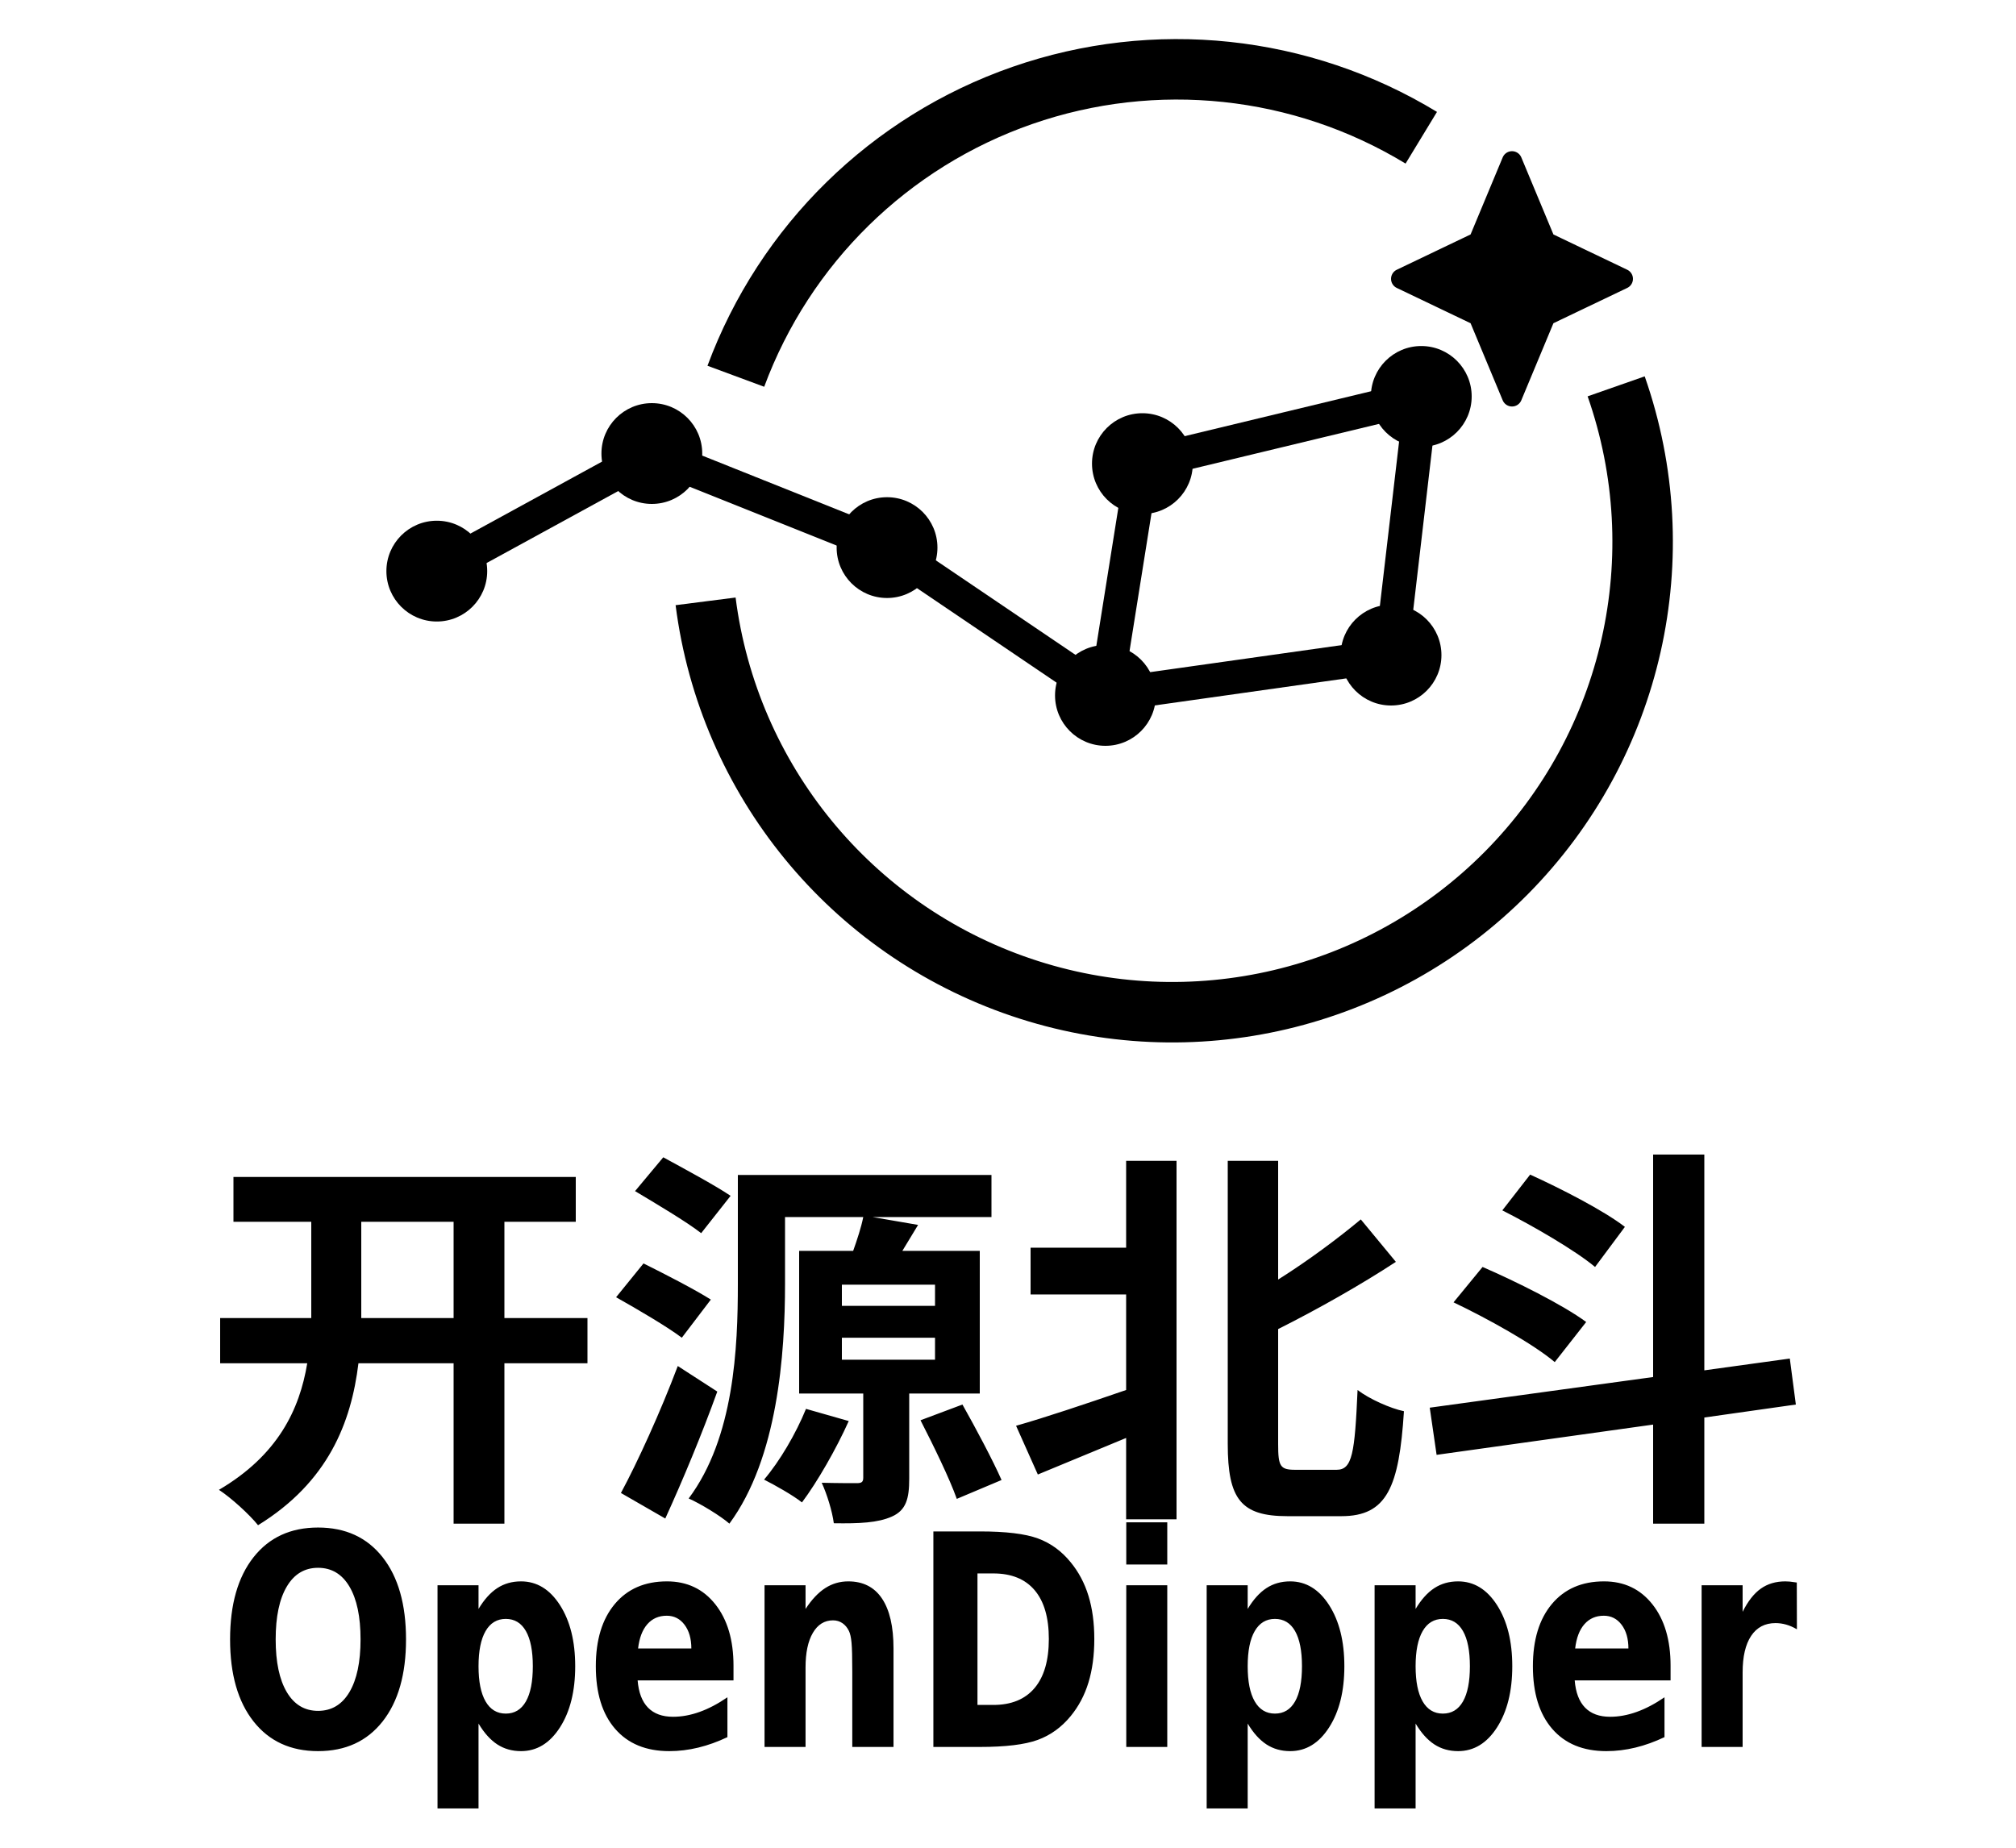
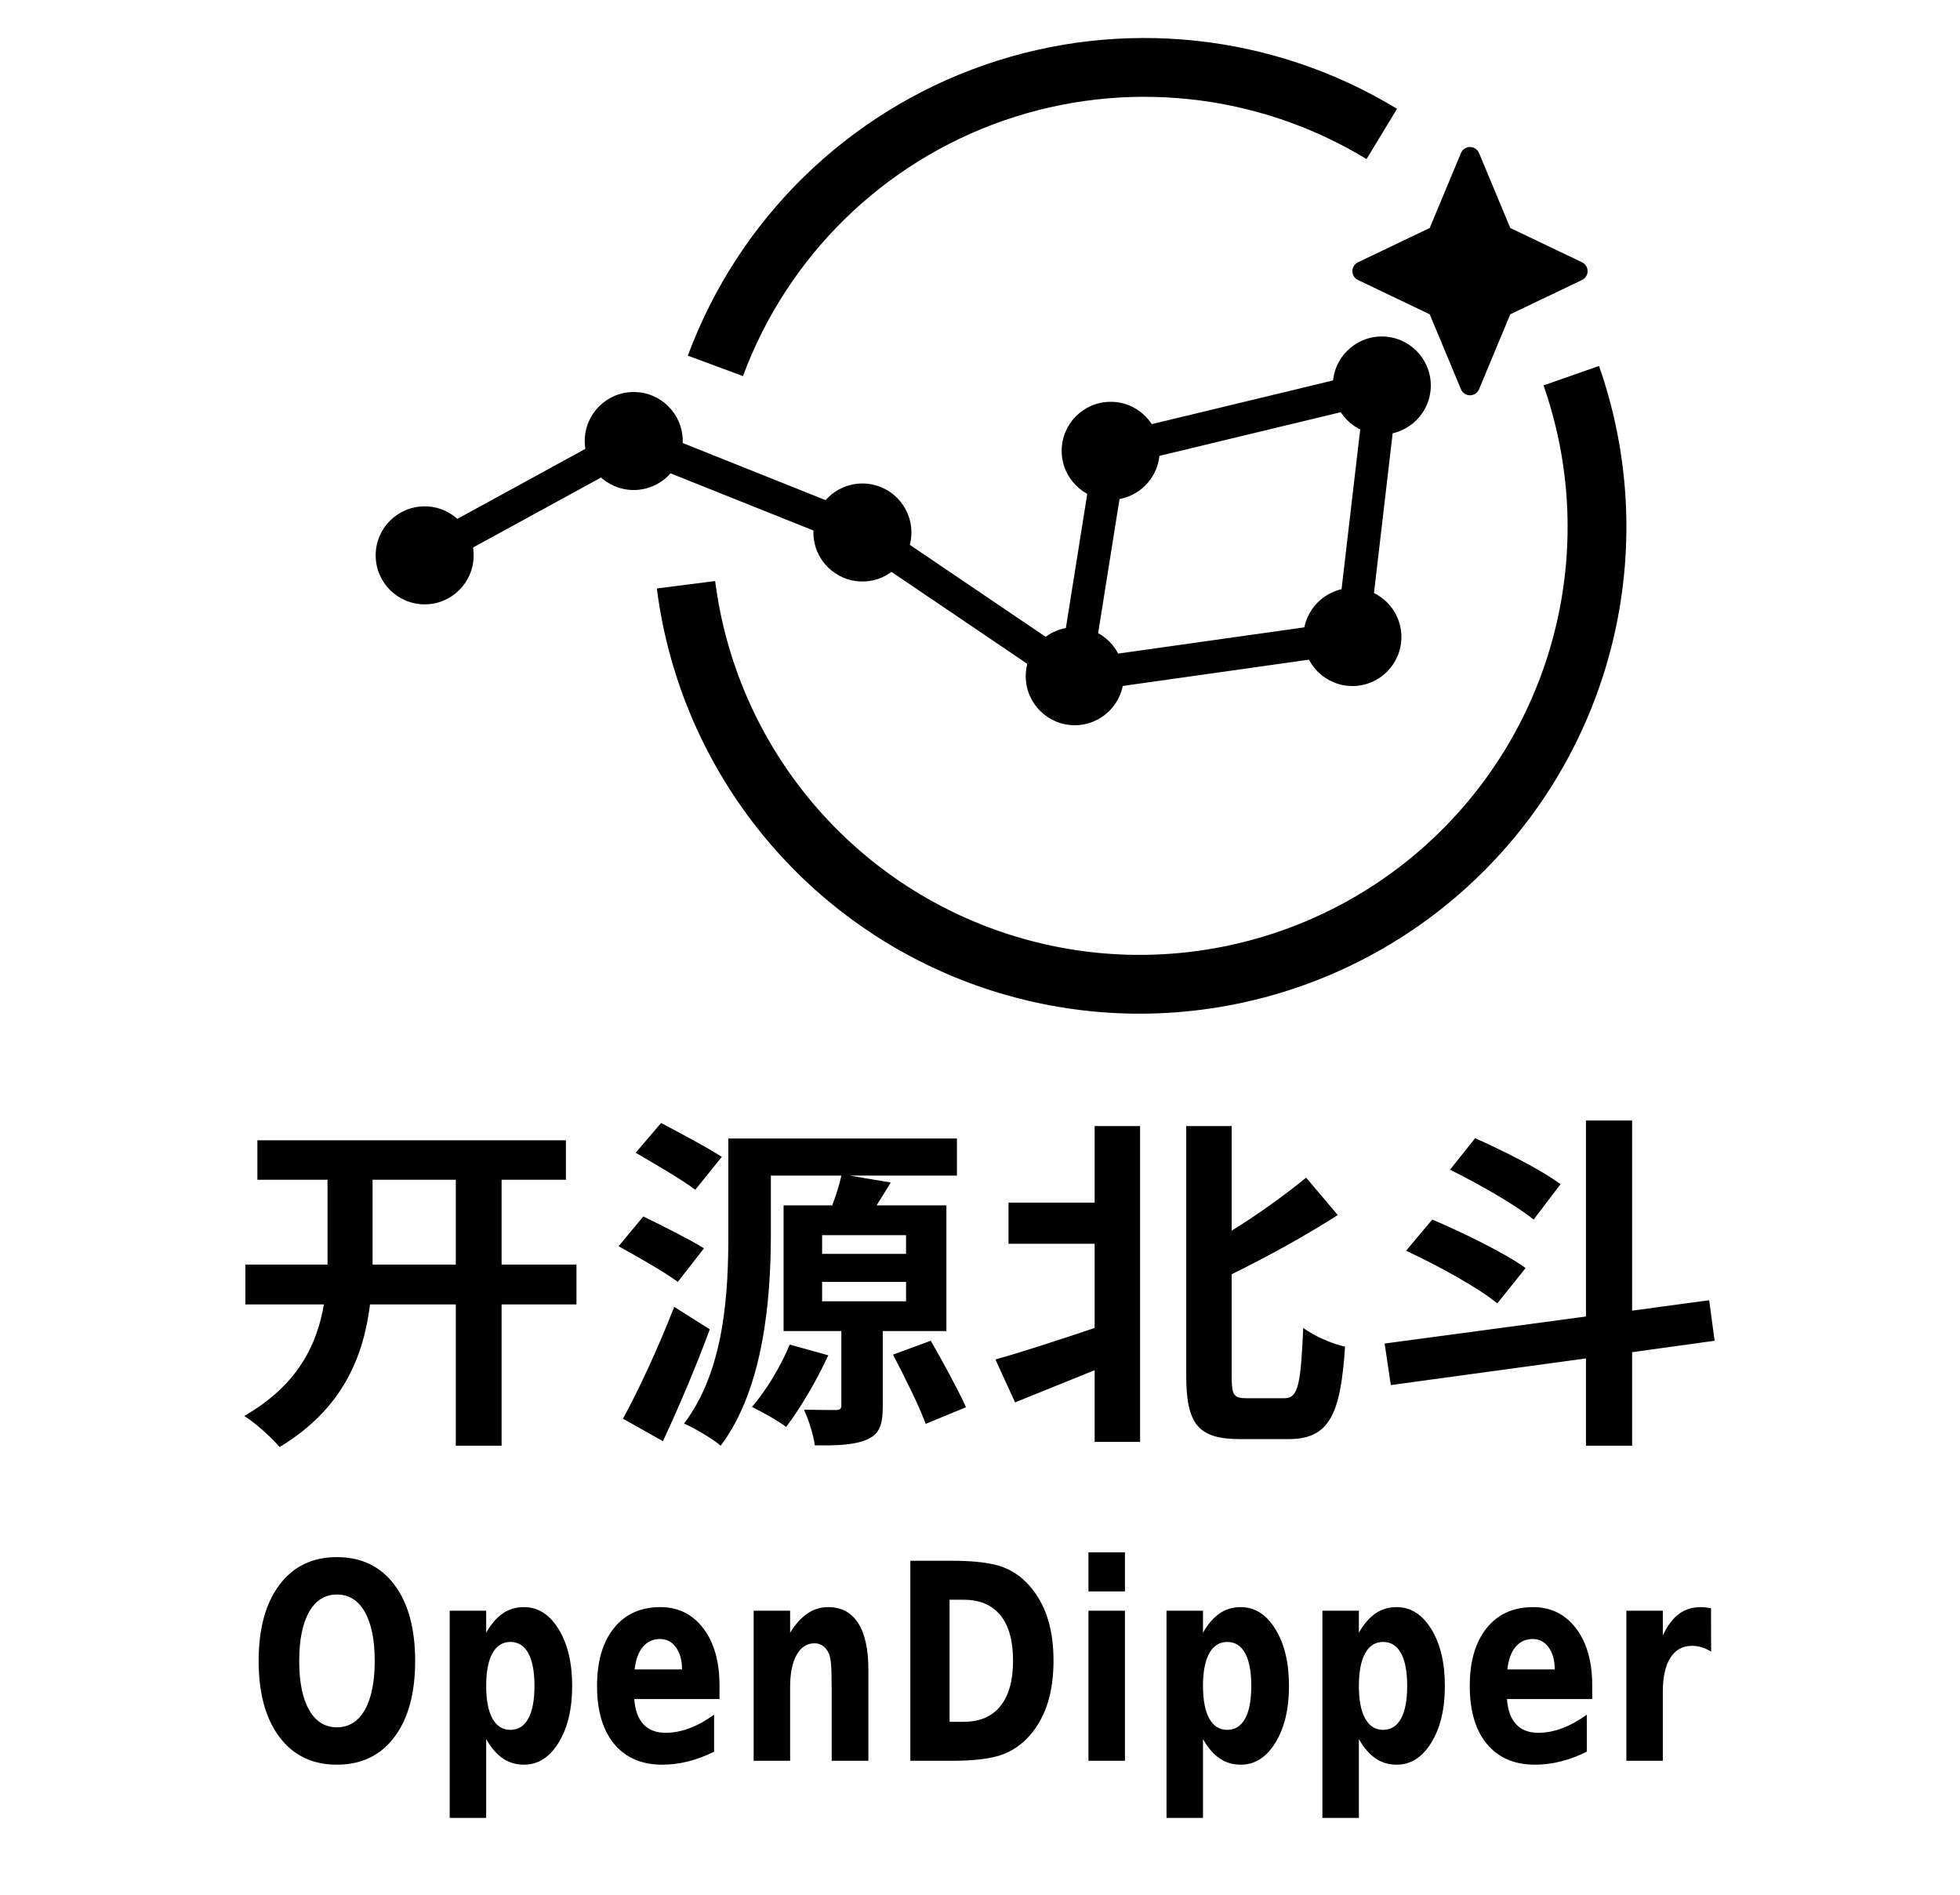
- <svg xmlns="http://www.w3.org/2000/svg" viewBox="0 0 600 550" width="600" height="550" role="img" aria-label="开源北斗 OpenDipper">
+ <svg xmlns="http://www.w3.org/2000/svg" viewBox="0 0 600 580" width="600" height="580" role="img" aria-label="开源北斗 OpenDipper">
  <g transform="translate(100 0)">
    <g fill="none" stroke="#000000" stroke-width="18" stroke-linecap="butt">
      <path d="M119 112 A140 140 0 0 1 323 41" />
      <path d="M381 115 A140 140 0 1 1 110 179" />
    </g>
    <path d="M30 170 L94 135 L164 163 L229 207 L240 138 L323 118 L314 195 L229 207" fill="none" stroke="#000000" stroke-width="10" stroke-linejoin="round" />
    <g fill="#000000">
      <circle cx="30" cy="170" r="15" />
      <circle cx="94" cy="135" r="15" />
      <circle cx="164" cy="163" r="15" />
      <circle cx="229" cy="207" r="15" />
      <circle cx="240" cy="138" r="15" />
      <circle cx="323" cy="118" r="15" />
      <circle cx="314" cy="195" r="15" />
    </g>
    <path fill="#000000" stroke="#000000" stroke-width="6" stroke-linejoin="round" d="M350 48 L360 72 L383 83 L360 94 L350 118 L340 94 L317 83 L340 72Z" />
  </g>
  <g fill="#000000">
-     <path d="M135.0 363.674V392.339H107.52V388.946V363.674ZM65.52 392.339V405.794H91.44C89.16 419.6 82.68 433.172 65.16 443.468C68.76 445.808 74.28 450.839 76.8 453.998C97.68 441.128 104.52 423.461 106.68 405.794H135.0V453.53H150.12V405.794H174.84V392.339H150.12V363.674H171.36V350.336H69.48V363.674H92.64V388.829V392.339Z M250.56 398.189H278.28V404.741H250.56ZM250.56 382.394H278.28V388.712H250.56ZM239.88 419.366C236.88 426.737 232.08 434.927 227.4 440.426C230.64 442.064 236.04 445.106 238.68 447.212C243.24 441.128 248.88 431.3 252.6 422.993ZM273.96 422.759C277.8 430.247 282.6 440.075 284.76 446.159L298.08 440.543C295.56 434.81 290.4 425.099 286.44 418.079ZM189.0 354.548C195.24 358.292 204.36 363.674 208.68 367.067L217.44 355.952C212.76 352.793 203.4 347.762 197.4 344.486ZM183.36 386.138C189.6 389.648 198.6 394.913 202.92 398.189L211.56 386.84C206.76 383.798 197.64 379.118 191.52 376.076ZM184.8 444.404 198.0 452.009C203.28 440.426 208.92 426.854 213.48 414.218L201.72 406.613C196.56 420.302 189.72 435.278 184.8 444.404ZM237.84 372.332V414.803H256.92V439.841C256.92 441.128 256.44 441.479 255.0 441.479C253.68 441.479 248.76 441.479 244.56 441.362C246.12 444.755 247.68 449.786 248.16 453.413C255.72 453.53 261.24 453.296 265.44 451.424C269.64 449.552 270.6 446.159 270.6 440.192V414.803H291.6V372.332H268.56L273.24 364.61L259.68 362.27H295.08V349.751H219.6V382.16C219.6 401.114 218.52 427.907 204.96 446.042C208.44 447.563 214.56 451.307 217.08 453.53C231.48 433.991 233.64 402.986 233.64 382.16V362.27H256.92C256.32 365.312 255.12 368.939 253.92 372.332Z M302.4 424.397 308.88 438.905 335.16 428.024V452.243H350.16V345.539H335.16V371.396H306.72V385.319H335.16V413.75C322.92 417.962 310.68 422.057 302.4 424.397ZM405.0 362.972C398.4 368.471 389.52 375.14 380.4 380.873V345.539H365.4V429.779C365.4 446.276 369.36 451.307 383.16 451.307C385.8 451.307 396.48 451.307 399.24 451.307C412.8 451.307 416.4 442.649 417.84 420.068C413.88 419.249 407.52 416.441 404.04 413.75C403.2 432.587 402.48 437.501 397.8 437.501C395.76 437.501 387.36 437.501 385.44 437.501C381.0 437.501 380.4 436.448 380.4 429.896V395.615C392.28 389.648 404.88 382.511 415.44 375.608Z M447.12 360.281C456.36 364.961 468.84 372.215 474.72 377.129L483.6 365.195C477.24 360.281 464.4 353.729 455.4 349.634ZM432.6 387.659C442.68 392.456 456.36 400.061 462.72 405.443L472.08 393.509C465.12 388.361 450.96 381.341 441.24 377.129ZM425.52 419.015 427.56 433.055 492.0 424.046V453.53H507.24V421.94L534.48 418.079L532.68 404.39L507.24 407.9V343.667H492.0V409.889Z" />
-     <path d="M94.658 466.676Q88.659 466.676 85.352 472.262Q82.045 477.848 82.045 487.988Q82.045 498.086 85.352 503.672Q88.659 509.258 94.658 509.258Q100.692 509.258 103.999 503.672Q107.306 498.086 107.306 487.988Q107.306 477.848 103.999 472.262Q100.692 466.676 94.658 466.676ZM94.658 454.688Q106.931 454.688 113.885 463.539Q120.84 472.391 120.84 487.988Q120.84 503.543 113.885 512.395Q106.931 521.246 94.658 521.246Q82.42 521.246 75.449 512.395Q68.477 503.543 68.477 487.988Q68.477 472.391 75.449 463.539Q82.42 454.688 94.658 454.688Z M142.419 513.039V538.305H130.214V471.875H142.419V478.922Q144.941 474.711 148.009 472.713Q151.077 470.715 155.066 470.715Q162.123 470.715 166.657 477.783Q171.191 484.852 171.191 495.98Q171.191 507.109 166.657 514.178Q162.123 521.246 155.066 521.246Q151.077 521.246 148.009 519.248Q144.941 517.25 142.419 513.039ZM150.532 481.887Q146.612 481.887 144.515 485.518Q142.419 489.148 142.419 495.98Q142.419 502.812 144.515 506.443Q146.612 510.074 150.532 510.074Q154.452 510.074 156.515 506.465Q158.577 502.855 158.577 495.98Q158.577 489.105 156.515 485.496Q154.452 481.887 150.532 481.887Z M218.303 495.809V500.191H189.77Q190.213 505.605 192.872 508.312Q195.531 511.02 200.304 511.02Q204.156 511.02 208.195 509.58Q212.235 508.141 216.496 505.219V517.078Q212.167 519.141 207.837 520.193Q203.508 521.246 199.179 521.246Q188.815 521.246 183.071 514.607Q177.327 507.969 177.327 495.98Q177.327 484.207 182.969 477.461Q188.611 470.715 198.497 470.715Q207.497 470.715 212.9 477.547Q218.303 484.379 218.303 495.809ZM205.758 490.695Q205.758 486.312 203.73 483.627Q201.701 480.941 198.429 480.941Q194.883 480.941 192.667 483.455Q190.452 485.969 189.906 490.695Z M265.927 490.695V520.0H253.655V515.23V497.57Q253.655 491.34 253.433 488.977Q253.211 486.613 252.666 485.496Q251.95 483.992 250.723 483.154Q249.496 482.316 247.927 482.316Q244.109 482.316 241.928 486.033Q239.746 489.75 239.746 496.324V520.0H227.542V471.875H239.746V478.922Q242.507 474.711 245.609 472.713Q248.711 470.715 252.461 470.715Q259.075 470.715 262.501 475.828Q265.927 480.941 265.927 490.695Z M290.915 468.352V507.496H295.619Q303.665 507.496 307.909 502.469Q312.153 497.441 312.153 487.859Q312.153 478.32 307.926 473.336Q303.699 468.352 295.619 468.352ZM277.79 455.848H291.631Q303.222 455.848 308.898 457.932Q314.574 460.016 318.63 465.0Q322.21 469.34 323.948 475.012Q325.687 480.684 325.687 487.859Q325.687 495.121 323.948 500.814Q322.21 506.508 318.63 510.848Q314.539 515.832 308.812 517.916Q303.085 520.0 291.631 520.0H277.79Z M335.198 471.875H347.402V520.0H335.198ZM335.198 453.141H347.402V465.688H335.198Z M371.334 513.039V538.305H359.129V471.875H371.334V478.922Q373.856 474.711 376.924 472.713Q379.992 470.715 383.981 470.715Q391.038 470.715 395.572 477.783Q400.106 484.852 400.106 495.98Q400.106 507.109 395.572 514.178Q391.038 521.246 383.981 521.246Q379.992 521.246 376.924 519.248Q373.856 517.25 371.334 513.039ZM379.447 481.887Q375.527 481.887 373.43 485.518Q371.334 489.148 371.334 495.98Q371.334 502.812 373.43 506.443Q375.527 510.074 379.447 510.074Q383.367 510.074 385.43 506.465Q387.492 502.855 387.492 495.98Q387.492 489.105 385.43 485.496Q383.367 481.887 379.447 481.887Z M421.31 513.039V538.305H409.105V471.875H421.31V478.922Q423.832 474.711 426.9 472.713Q429.968 470.715 433.957 470.715Q441.014 470.715 445.548 477.783Q450.082 484.852 450.082 495.98Q450.082 507.109 445.548 514.178Q441.014 521.246 433.957 521.246Q429.968 521.246 426.9 519.248Q423.832 517.25 421.31 513.039ZM429.423 481.887Q425.503 481.887 423.406 485.518Q421.31 489.148 421.31 495.98Q421.31 502.812 423.406 506.443Q425.503 510.074 429.423 510.074Q433.343 510.074 435.406 506.465Q437.468 502.855 437.468 495.98Q437.468 489.105 435.406 485.496Q433.343 481.887 429.423 481.887Z M497.194 495.809V500.191H468.661Q469.104 505.605 471.763 508.312Q474.422 511.02 479.195 511.02Q483.047 511.02 487.086 509.58Q491.126 508.141 495.387 505.219V517.078Q491.058 519.141 486.728 520.193Q482.399 521.246 478.07 521.246Q467.706 521.246 461.962 514.607Q456.218 507.969 456.218 495.98Q456.218 484.207 461.86 477.461Q467.502 470.715 477.388 470.715Q486.388 470.715 491.791 477.547Q497.194 484.379 497.194 495.809ZM484.649 490.695Q484.649 486.312 482.621 483.627Q480.592 480.941 477.32 480.941Q473.774 480.941 471.558 483.455Q469.342 485.969 468.797 490.695Z M534.795 484.98Q533.193 484.035 531.608 483.584Q530.023 483.133 528.421 483.133Q523.716 483.133 521.176 486.936Q518.637 490.738 518.637 497.828V520.0H506.433V471.875H518.637V479.781Q520.989 475.055 524.04 472.885Q527.091 470.715 531.352 470.715Q531.966 470.715 532.682 470.779Q533.398 470.844 534.761 471.059Z" />
+     <path d="M139.531 361.132V387.102H114.055V384.028V361.132ZM75.118 387.102V399.292H99.148C97.034 411.8 91.026 424.096 74.784 433.424C78.121 435.544 83.239 440.102 85.575 442.964C104.933 431.304 111.274 415.298 113.276 399.292H139.531V442.54H153.549V399.292H176.466V387.102H153.549V361.132H173.24V349.048H78.789V361.132H100.26V383.922V387.102Z M251.665 392.402H277.364V398.338H251.665ZM251.665 378.092H277.364V383.816H251.665ZM241.764 411.588C238.983 418.266 234.532 425.686 230.194 430.668C233.197 432.152 238.204 434.908 240.651 436.816C244.879 431.304 250.108 422.4 253.556 414.874ZM273.359 414.662C276.919 421.446 281.369 430.35 283.371 435.862L295.72 430.774C293.384 425.58 288.6 416.782 284.929 410.422ZM194.594 352.864C200.379 356.256 208.834 361.132 212.839 364.206L220.96 354.136C216.621 351.274 207.944 346.716 202.381 343.748ZM189.365 381.484C195.15 384.664 203.494 389.434 207.499 392.402L215.509 382.12C211.059 379.364 202.604 375.124 196.93 372.368ZM190.7 434.272 202.938 441.162C207.833 430.668 213.061 418.372 217.289 406.924L206.386 400.034C201.602 412.436 195.261 426.004 190.7 434.272ZM239.873 368.976V407.454H257.561V430.138C257.561 431.304 257.116 431.622 255.781 431.622C254.558 431.622 249.996 431.622 246.102 431.516C247.549 434.59 248.995 439.148 249.44 442.434C256.449 442.54 261.566 442.328 265.46 440.632C269.354 438.936 270.244 435.862 270.244 430.456V407.454H289.712V368.976H268.353L272.691 361.98L260.12 359.86H292.939V348.518H222.963V377.88C222.963 395.052 221.961 419.326 209.39 435.756C212.616 437.134 218.29 440.526 220.626 442.54C233.976 424.838 235.979 396.748 235.979 377.88V359.86H257.561C257.005 362.616 255.892 365.902 254.78 368.976Z M304.725 416.146 310.733 429.29 335.096 419.432V441.374H349.002V344.702H335.096V368.128H308.73V380.742H335.096V406.5C323.749 410.316 312.401 414.026 304.725 416.146ZM399.844 360.496C393.725 365.478 385.493 371.52 377.038 376.714V344.702H363.131V421.022C363.131 435.968 366.803 440.526 379.596 440.526C382.044 440.526 391.945 440.526 394.504 440.526C407.075 440.526 410.413 432.682 411.748 412.224C408.076 411.482 402.18 408.938 398.954 406.5C398.175 423.566 397.507 428.018 393.169 428.018C391.278 428.018 383.49 428.018 381.71 428.018C377.594 428.018 377.038 427.064 377.038 421.128V390.07C388.051 384.664 399.733 378.198 409.523 371.944Z M443.892 358.058C452.459 362.298 464.029 368.87 469.48 373.322L477.712 362.51C471.816 358.058 459.913 352.122 451.569 348.412ZM430.431 382.862C439.776 387.208 452.459 394.098 458.355 398.974L467.033 388.162C460.58 383.498 447.452 377.138 438.441 373.322ZM423.868 411.27 425.759 423.99 485.5 415.828V442.54H499.629V413.92L524.883 410.422L523.214 398.02L499.629 401.2V343.006H485.5V403.002Z" />
+     <path d="M103.134 488.1Q97.645 488.1 94.62 493.432Q91.594 498.764 91.594 508.443Q91.594 518.082 94.62 523.414Q97.645 528.746 103.134 528.746Q108.655 528.746 111.68 523.414Q114.705 518.082 114.705 508.443Q114.705 498.764 111.68 493.432Q108.655 488.1 103.134 488.1ZM103.134 476.656Q114.362 476.656 120.725 485.105Q127.087 493.555 127.087 508.443Q127.087 523.291 120.725 531.74Q114.362 540.189 103.134 540.189Q91.937 540.189 85.559 531.74Q79.181 523.291 79.181 508.443Q79.181 493.555 85.559 485.105Q91.937 476.656 103.134 476.656Z M148.83 532.355V556.473H137.664V493.062H148.83V499.789Q151.138 495.77 153.945 493.862Q156.752 491.955 160.401 491.955Q166.857 491.955 171.005 498.702Q175.153 505.449 175.153 516.072Q175.153 526.695 171.005 533.442Q166.857 540.189 160.401 540.189Q156.752 540.189 153.945 538.282Q151.138 536.375 148.83 532.355ZM156.253 502.619Q152.666 502.619 150.748 506.085Q148.83 509.551 148.83 516.072Q148.83 522.594 150.748 526.06Q152.666 529.525 156.253 529.525Q159.839 529.525 161.726 526.08Q163.613 522.635 163.613 516.072Q163.613 509.51 161.726 506.064Q159.839 502.619 156.253 502.619Z M220.256 515.908V520.092H194.151Q194.556 525.26 196.989 527.844Q199.422 530.428 203.788 530.428Q207.313 530.428 211.009 529.054Q214.704 527.68 218.603 524.891V536.211Q214.642 538.18 210.681 539.185Q206.72 540.189 202.759 540.189Q193.278 540.189 188.022 533.853Q182.767 527.516 182.767 516.072Q182.767 504.834 187.929 498.395Q193.091 491.955 202.135 491.955Q210.369 491.955 215.313 498.477Q220.256 504.998 220.256 515.908ZM208.779 511.027Q208.779 506.844 206.923 504.28Q205.067 501.717 202.073 501.717Q198.829 501.717 196.802 504.116Q194.775 506.516 194.276 511.027Z M265.827 511.027V539.0H254.599V534.447V517.59Q254.599 511.643 254.396 509.387Q254.193 507.131 253.694 506.064Q253.039 504.629 251.917 503.829Q250.794 503.029 249.359 503.029Q245.866 503.029 243.87 506.577Q241.874 510.125 241.874 516.4V539.0H230.708V493.062H241.874V499.789Q244.4 495.77 247.238 493.862Q250.076 491.955 253.507 491.955Q259.558 491.955 262.692 496.836Q265.827 501.717 265.827 511.027Z M290.688 489.699V527.064H294.992Q302.353 527.064 306.236 522.266Q310.119 517.467 310.119 508.32Q310.119 499.215 306.251 494.457Q302.384 489.699 294.992 489.699ZM278.68 477.764H291.343Q301.947 477.764 307.14 479.753Q312.333 481.742 316.045 486.5Q319.32 490.643 320.91 496.057Q322.501 501.471 322.501 508.32Q322.501 515.252 320.91 520.687Q319.32 526.121 316.045 530.264Q312.302 535.021 307.062 537.011Q301.823 539.0 291.343 539.0H278.68Z M333.202 493.062H344.368V539.0H333.202ZM333.202 475.18H344.368V487.156H333.202Z M368.263 532.355V556.473H357.097V493.062H368.263V499.789Q370.571 495.77 373.378 493.862Q376.185 491.955 379.834 491.955Q386.29 491.955 390.438 498.702Q394.586 505.449 394.586 516.072Q394.586 526.695 390.438 533.442Q386.29 540.189 379.834 540.189Q376.185 540.189 373.378 538.282Q370.571 536.375 368.263 532.355ZM375.686 502.619Q372.099 502.619 370.181 506.085Q368.263 509.551 368.263 516.072Q368.263 522.594 370.181 526.06Q372.099 529.525 375.686 529.525Q379.272 529.525 381.159 526.08Q383.046 522.635 383.046 516.072Q383.046 509.51 381.159 506.064Q379.272 502.619 375.686 502.619Z M415.985 532.355V556.473H404.82V493.062H415.985V499.789Q418.293 495.77 421.1 493.862Q423.907 491.955 427.556 491.955Q434.012 491.955 438.161 498.702Q442.309 505.449 442.309 516.072Q442.309 526.695 438.161 533.442Q434.012 540.189 427.556 540.189Q423.907 540.189 421.1 538.282Q418.293 536.375 415.985 532.355ZM423.408 502.619Q419.822 502.619 417.903 506.085Q415.985 509.551 415.985 516.072Q415.985 522.594 417.903 526.06Q419.822 529.525 423.408 529.525Q426.995 529.525 428.882 526.08Q430.769 522.635 430.769 516.072Q430.769 509.51 428.882 506.064Q426.995 502.619 423.408 502.619Z M487.412 515.908V520.092H461.307Q461.712 525.26 464.145 527.844Q466.578 530.428 470.944 530.428Q474.468 530.428 478.164 529.054Q481.86 527.68 485.759 524.891V536.211Q481.798 538.18 477.837 539.185Q473.876 540.189 469.915 540.189Q460.433 540.189 455.178 533.853Q449.923 527.516 449.923 516.072Q449.923 504.834 455.084 498.395Q460.246 491.955 469.291 491.955Q477.525 491.955 482.468 498.477Q487.412 504.998 487.412 515.908ZM475.934 511.027Q475.934 506.844 474.078 504.28Q472.223 501.717 469.229 501.717Q465.985 501.717 463.958 504.116Q461.93 506.516 461.431 511.027Z M523.813 505.572Q522.347 504.67 520.897 504.239Q519.446 503.809 517.981 503.809Q513.677 503.809 511.353 507.438Q509.029 511.068 509.029 517.836V539.0H497.864V493.062H509.029V500.609Q511.181 496.098 513.973 494.026Q516.764 491.955 520.663 491.955Q521.224 491.955 521.879 492.017Q522.534 492.078 523.782 492.283Z" />
  </g>
</svg>
